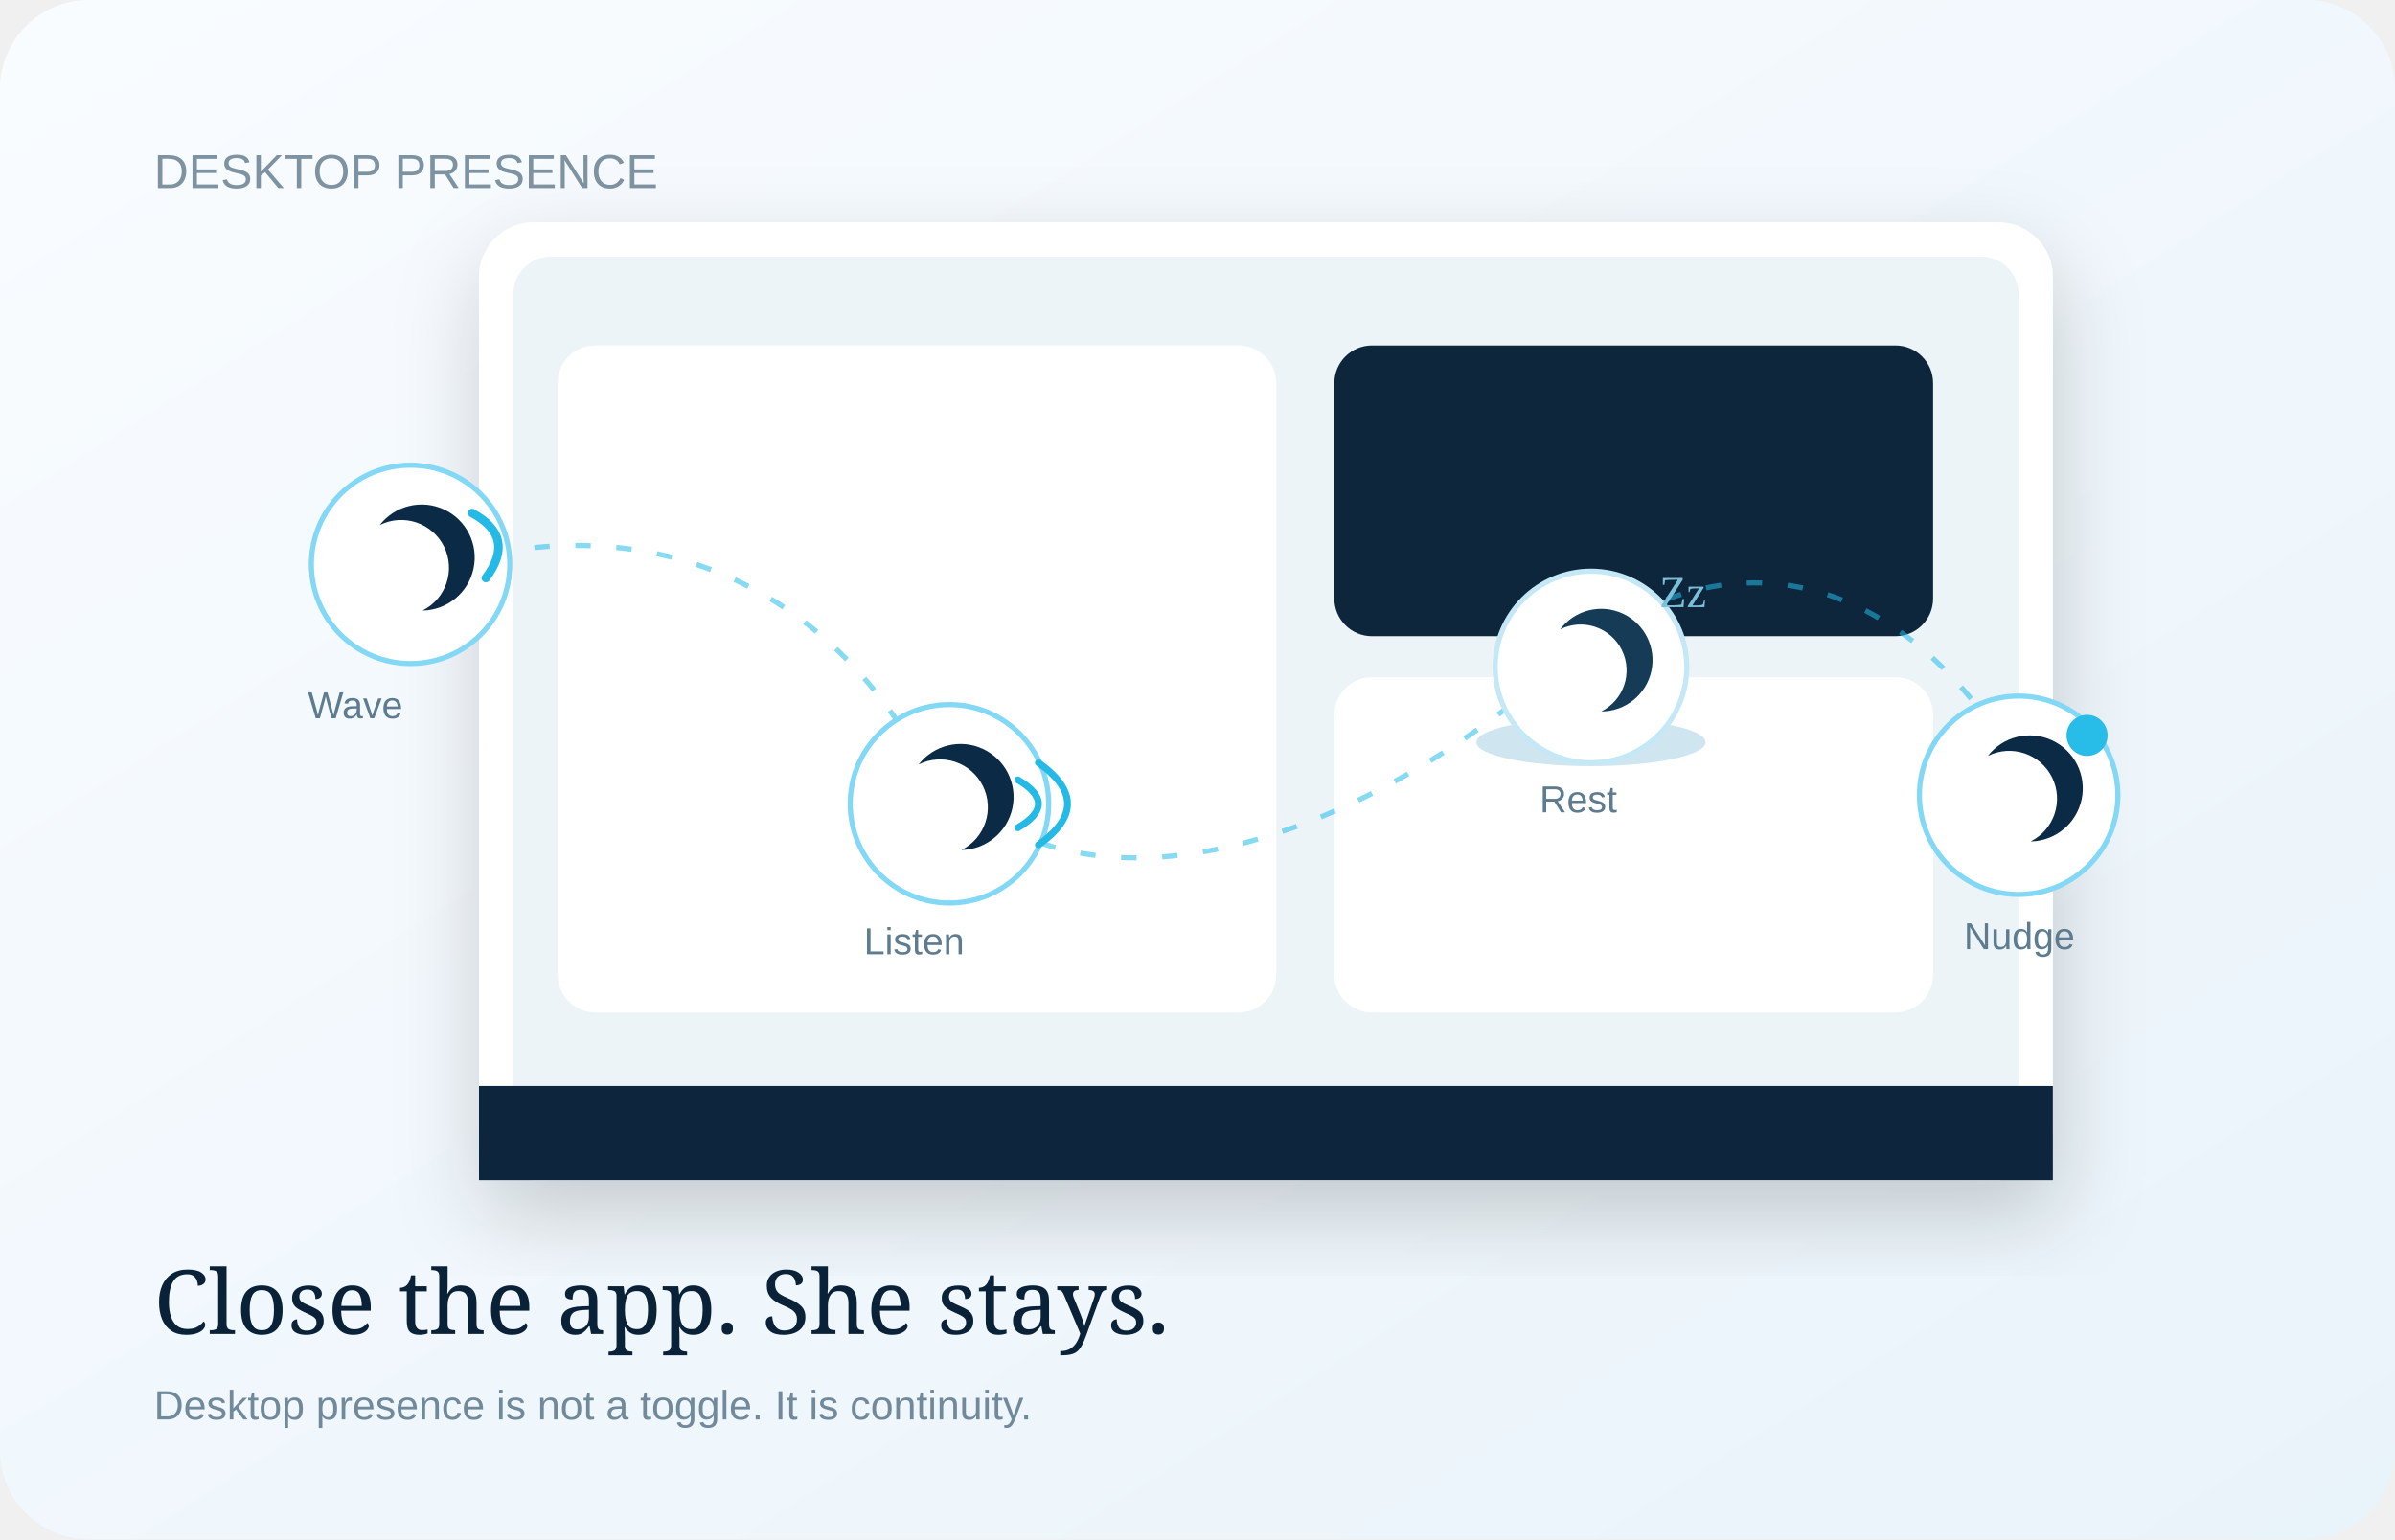
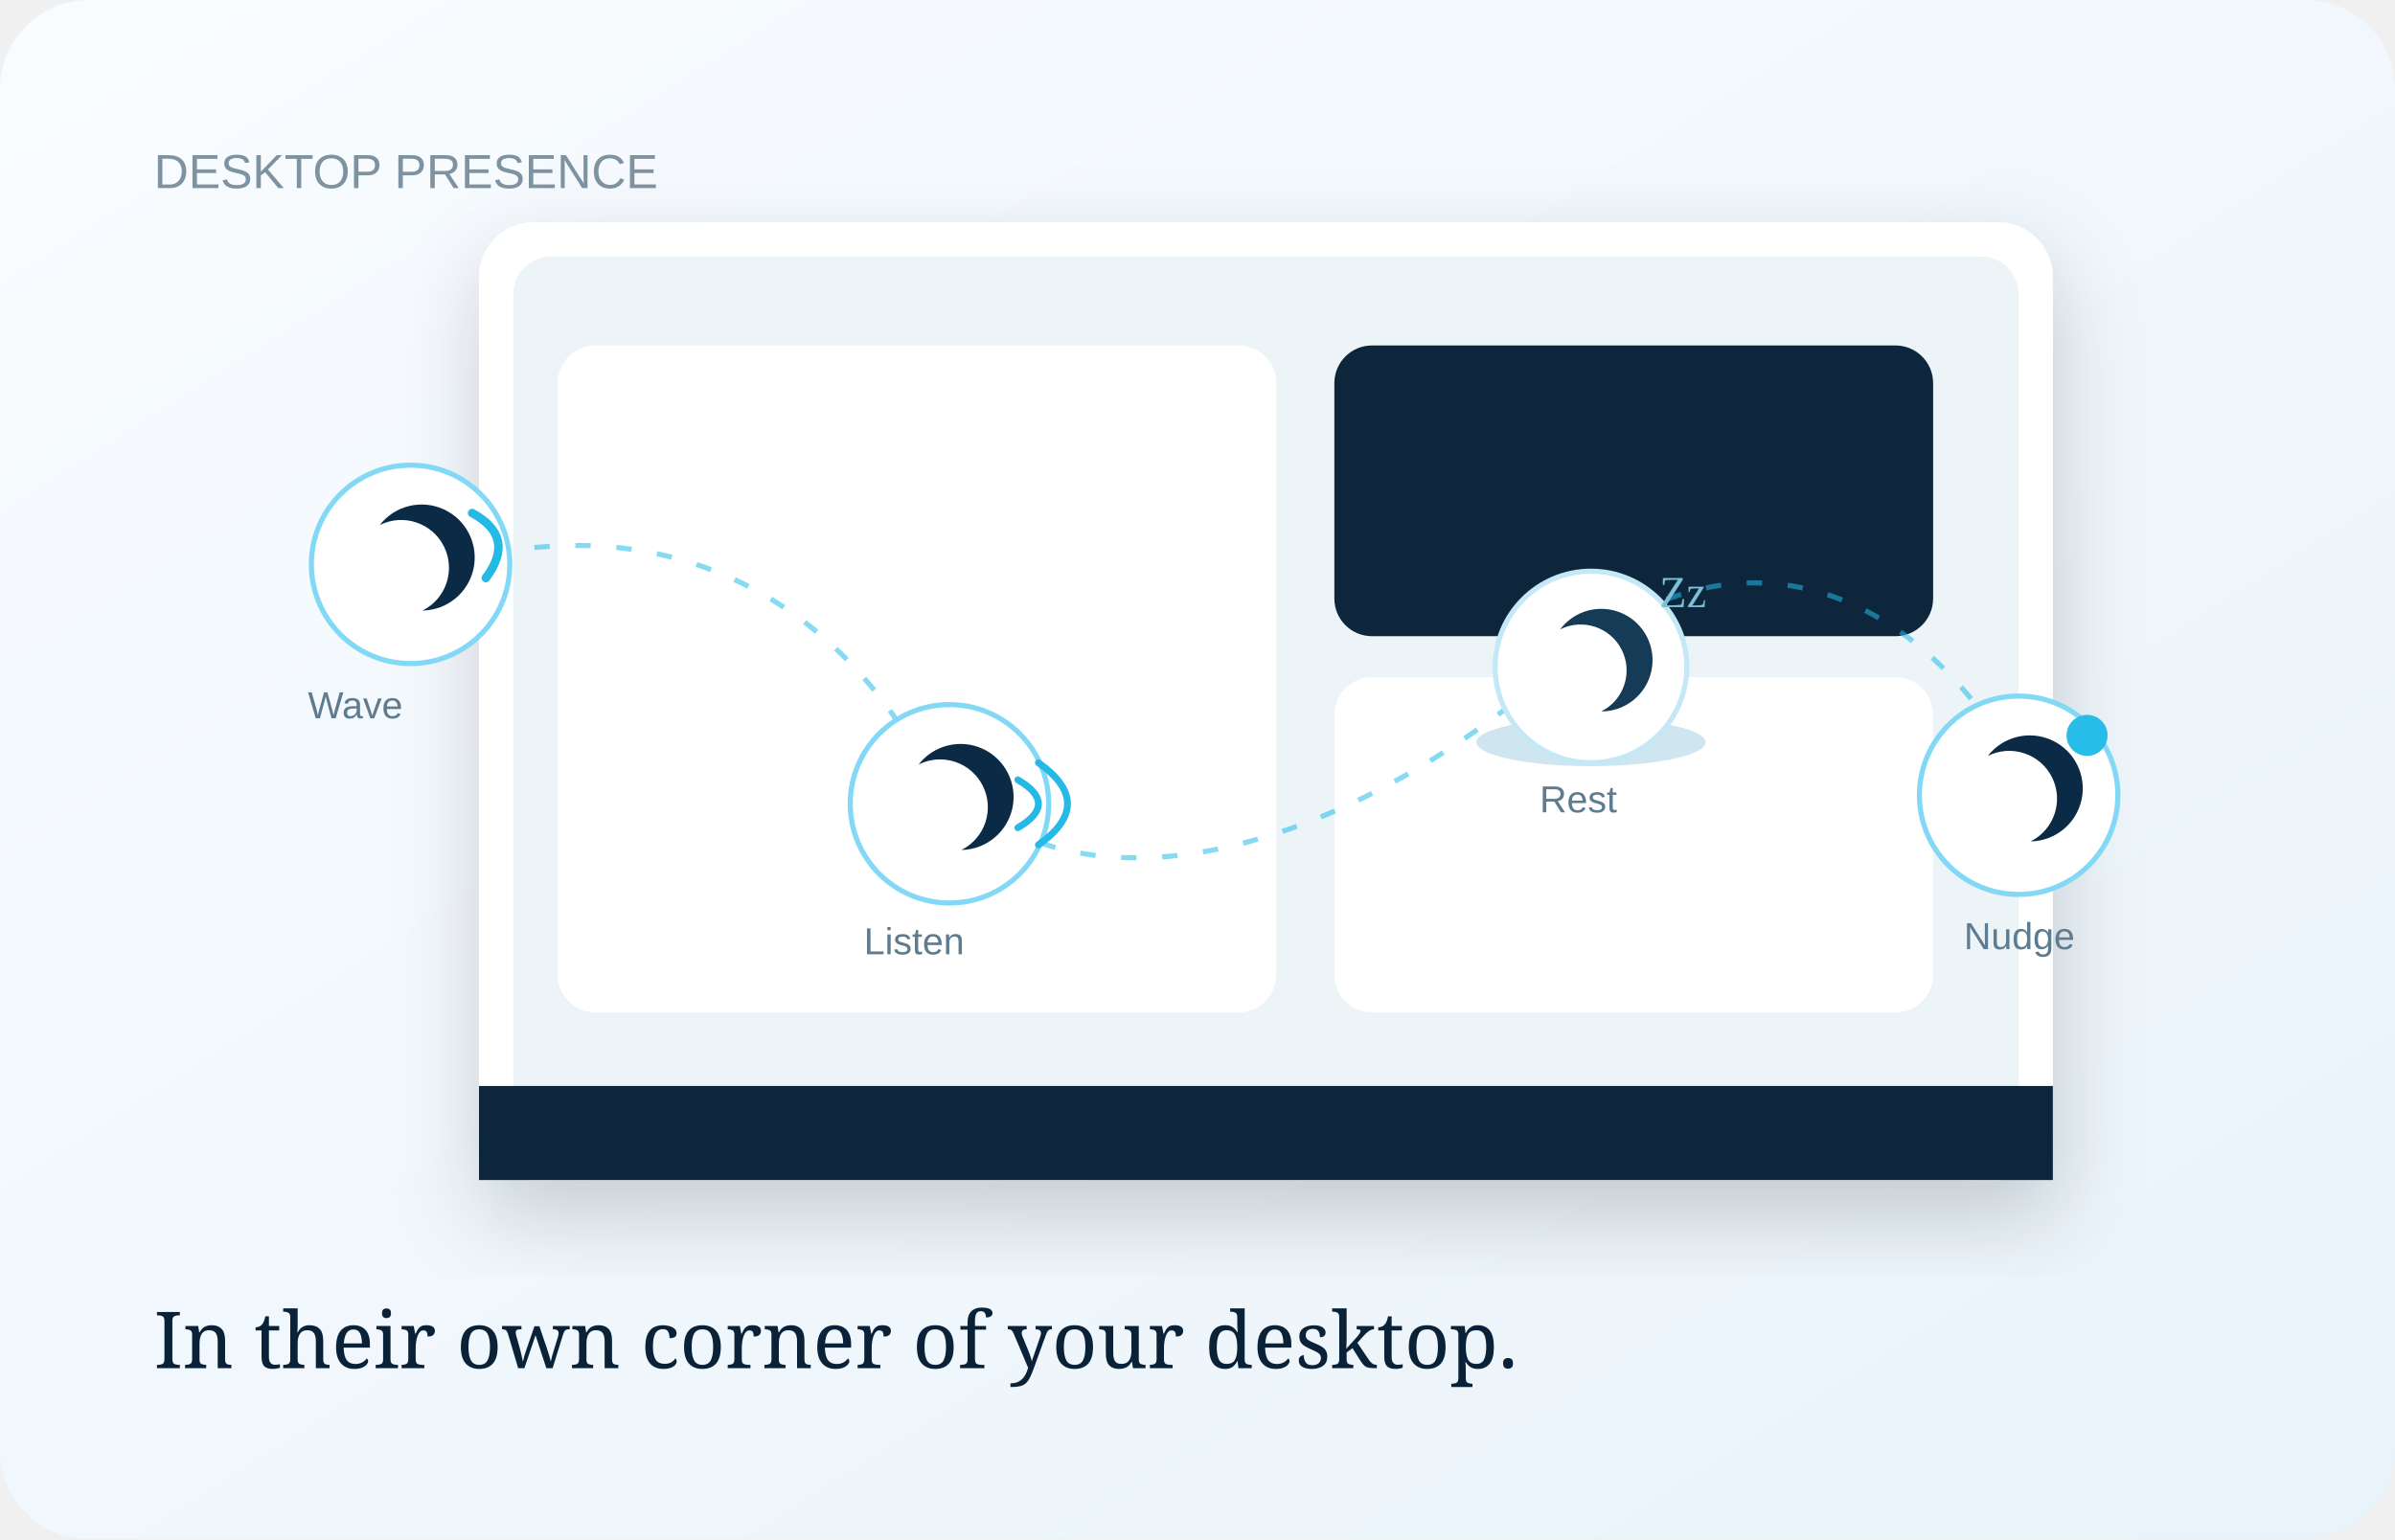
<svg xmlns="http://www.w3.org/2000/svg" width="1400" height="900" viewBox="0 0 1400 900">
  <defs>
    <linearGradient id="b" x1="0" y1="0" x2="1" y2="1">
      <stop stop-color="#f9fcff" />
      <stop offset="1" stop-color="#e9f3fa" />
    </linearGradient>
    <filter id="s">
      <feDropShadow dy="20" stdDeviation="25" flood-opacity=".18" />
    </filter>
  </defs>
  <rect width="1400" height="900" rx="52" fill="url(#b)" />
  <text x="90" y="110" font-size="28" font-family="Arial,sans-serif" fill="#7e93a1">DESKTOP PRESENCE</text>
  <g filter="url(#s)" transform="translate(280 130)">
    <rect width="920" height="560" rx="32" fill="#fff" />
    <rect x="20" y="20" width="880" height="520" rx="22" fill="#edf4f8" />
    <rect x="46" y="72" width="420" height="390" rx="22" fill="#ffffff" />
    <rect x="500" y="72" width="350" height="170" rx="22" fill="#0c253b" />
    <rect x="500" y="266" width="350" height="196" rx="22" fill="#ffffff" />
    <rect x="0" y="505" width="920" height="55" fill="#10283c" />
  </g>
  <path d="M220 345 C360 285, 470 335, 530 430 C610 555, 785 500, 910 390 C1020 295, 1125 350, 1180 450" fill="none" stroke="#22bce8" stroke-width="3" stroke-dasharray="9 15" opacity=".55" />
  <g transform="translate(240 330)">
    <circle r="58" fill="#fff" stroke="#83d8f6" stroke-width="3" />
    <path d="M-18-23a31 31 0 1 1 25 50 25 25 0 1 0-25-50Z" fill="#0b2a45" />
    <path d="M36-30 q26 14 8 38" fill="none" stroke="#25b9e6" stroke-width="5" stroke-linecap="round" />
  </g>
  <text x="180" y="420" font-size="22" font-family="Arial,sans-serif" fill="#5e7c8f">Wave</text>
  <g transform="translate(555 470)">
    <circle r="58" fill="#fff" stroke="#83d8f6" stroke-width="3" />
    <path d="M-18-23a31 31 0 1 1 25 50 25 25 0 1 0-25-50Z" fill="#0b2a45" />
    <path d="M40 -14 q24 14 0 28 M52 -24 q34 24 0 48" fill="none" stroke="#25b9e6" stroke-width="4" stroke-linecap="round" />
  </g>
  <text x="505" y="558" font-size="22" font-family="Arial,sans-serif" fill="#5e7c8f">Listen</text>
  <g transform="translate(930 390)">
    <ellipse cy="44" rx="67" ry="14" fill="#cfe6f1" />
    <circle r="56" fill="#fff" stroke="#c5e8f6" stroke-width="3" />
    <path d="M-18-22a30 30 0 1 1 24 48 24 24 0 1 0-24-48Z" fill="#153b57" />
    <text x="40" y="-35" font-size="26" fill="#7cbfd9">Zz</text>
  </g>
  <text x="900" y="475" font-size="22" font-family="Arial,sans-serif" fill="#5e7c8f">Rest</text>
  <g transform="translate(1180 465)">
    <circle r="58" fill="#fff" stroke="#83d8f6" stroke-width="3" />
    <path d="M-18-23a31 31 0 1 1 25 50 25 25 0 1 0-25-50Z" fill="#0b2a45" />
    <circle cx="40" cy="-35" r="12" fill="#28bce8" />
  </g>
  <text x="1148" y="555" font-size="22" font-family="Arial,sans-serif" fill="#5e7c8f">Nudge</text>
-   <text x="90" y="780" font-size="52" font-family="Georgia,serif" fill="#0a2238">Close the app. She stays.</text>
-   <text x="90" y="830" font-size="24" font-family="Arial,sans-serif" fill="#708a9b">Desktop presence is not a toggle. It is continuity.</text>
+   <text x="90" y="800" font-size="46" font-family="Georgia,serif" fill="#0a2238">In their own corner of your desktop.</text>
</svg>
